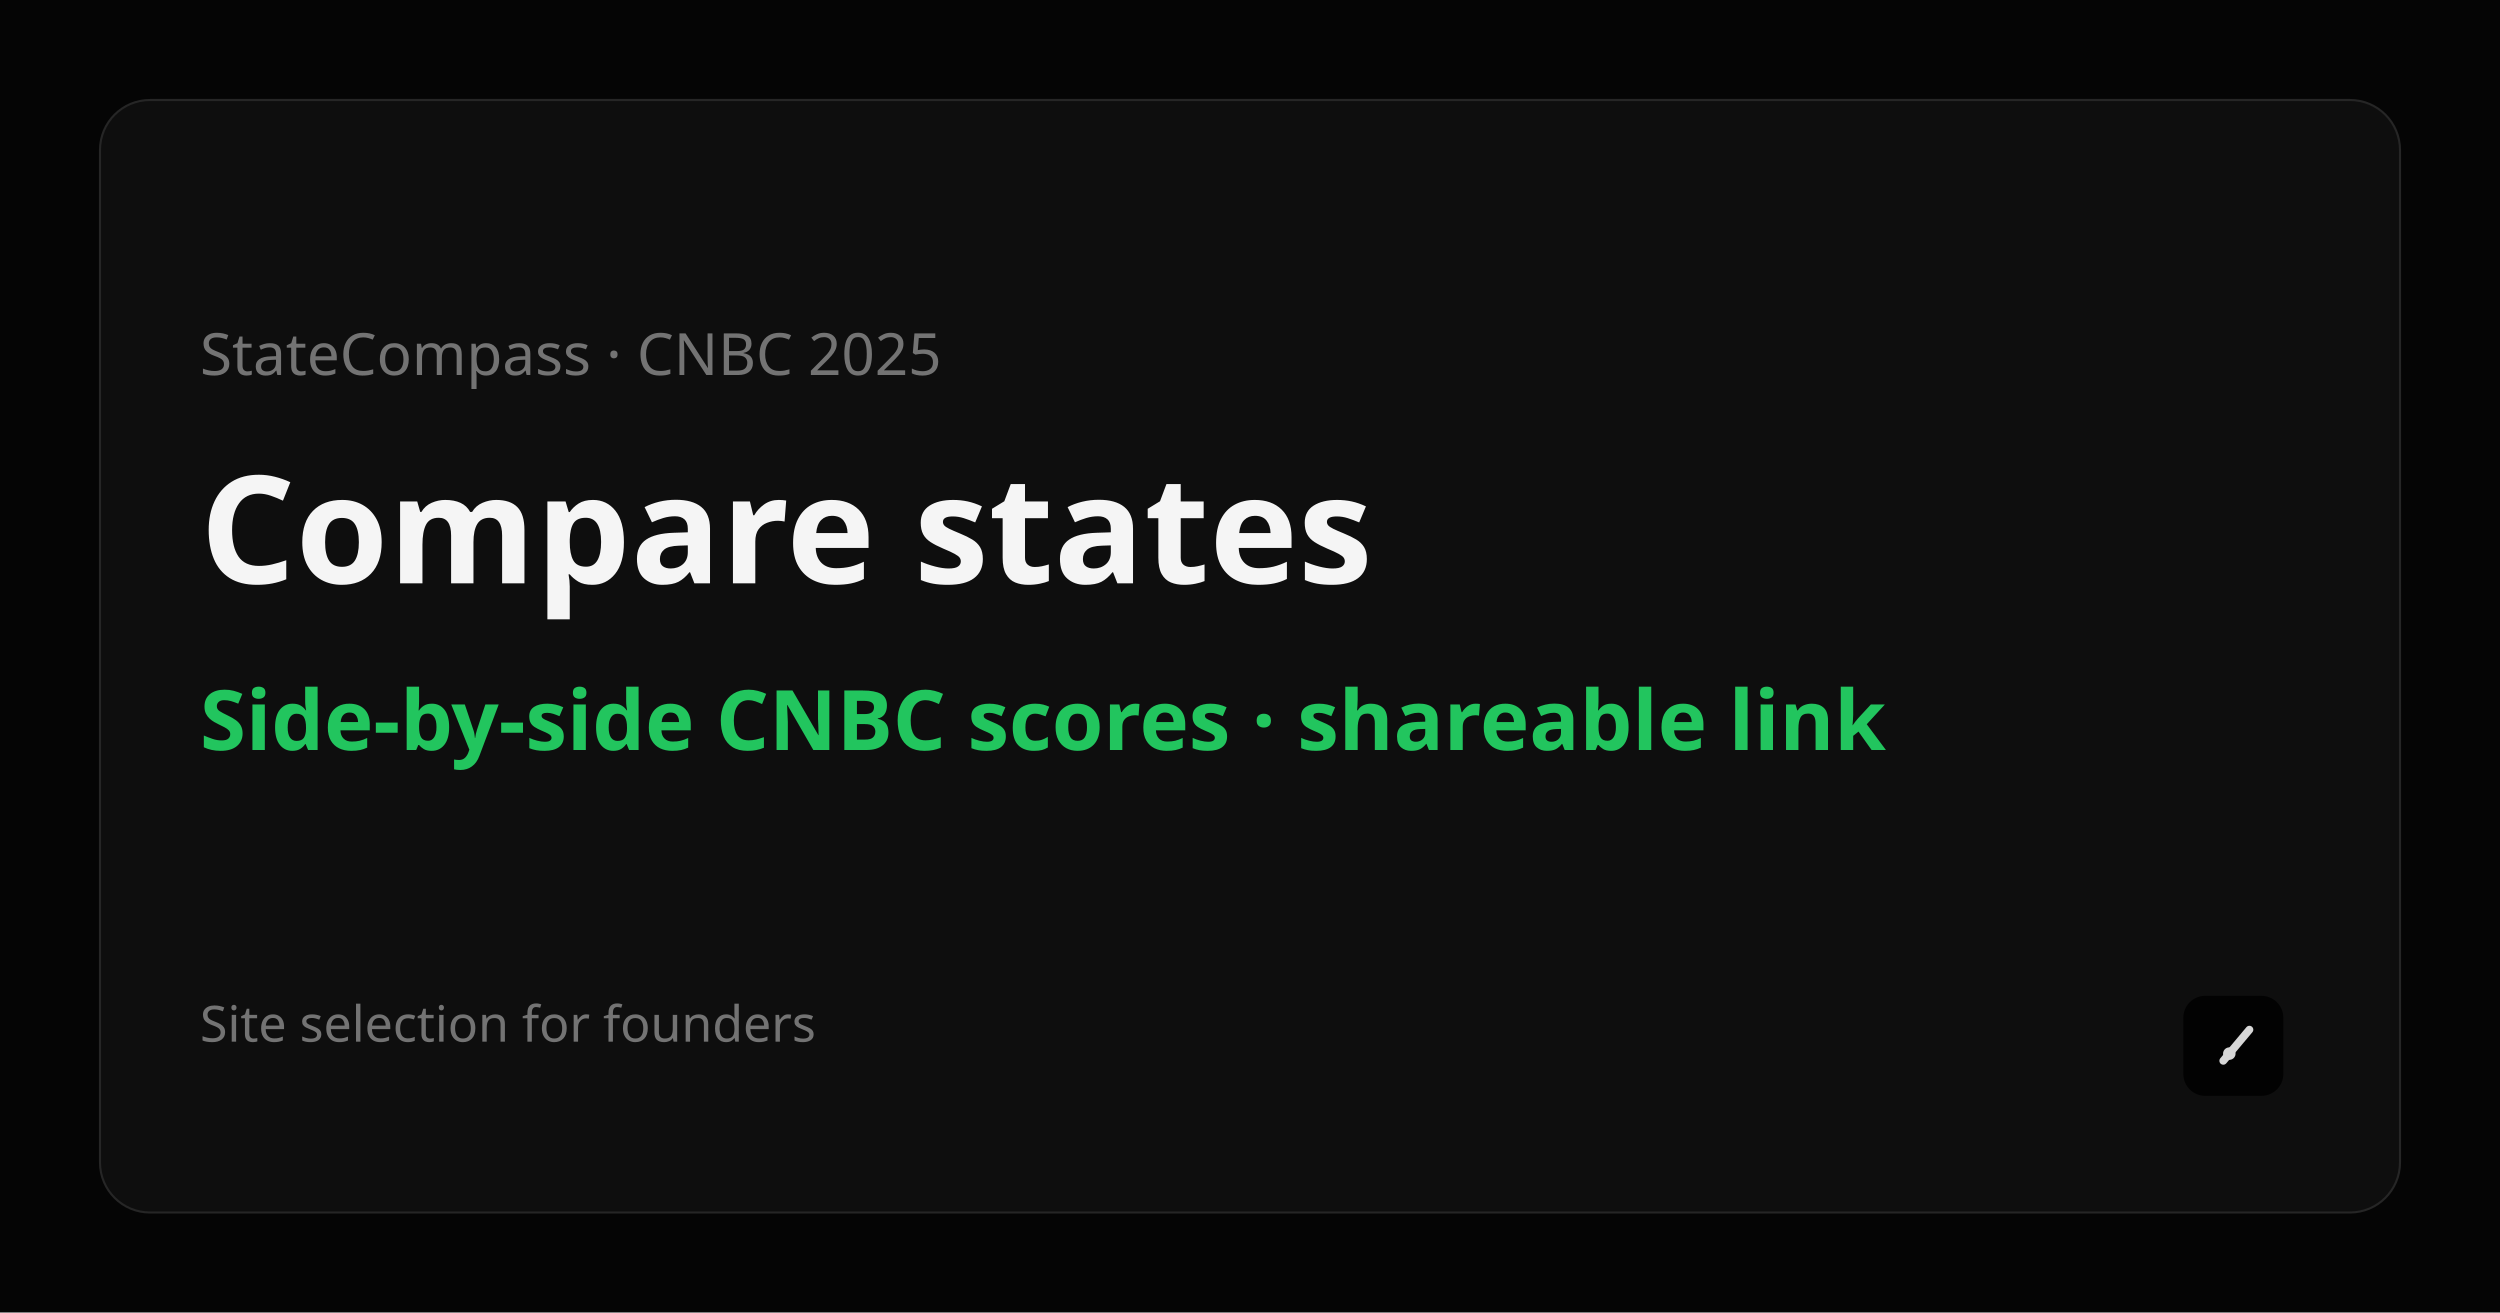
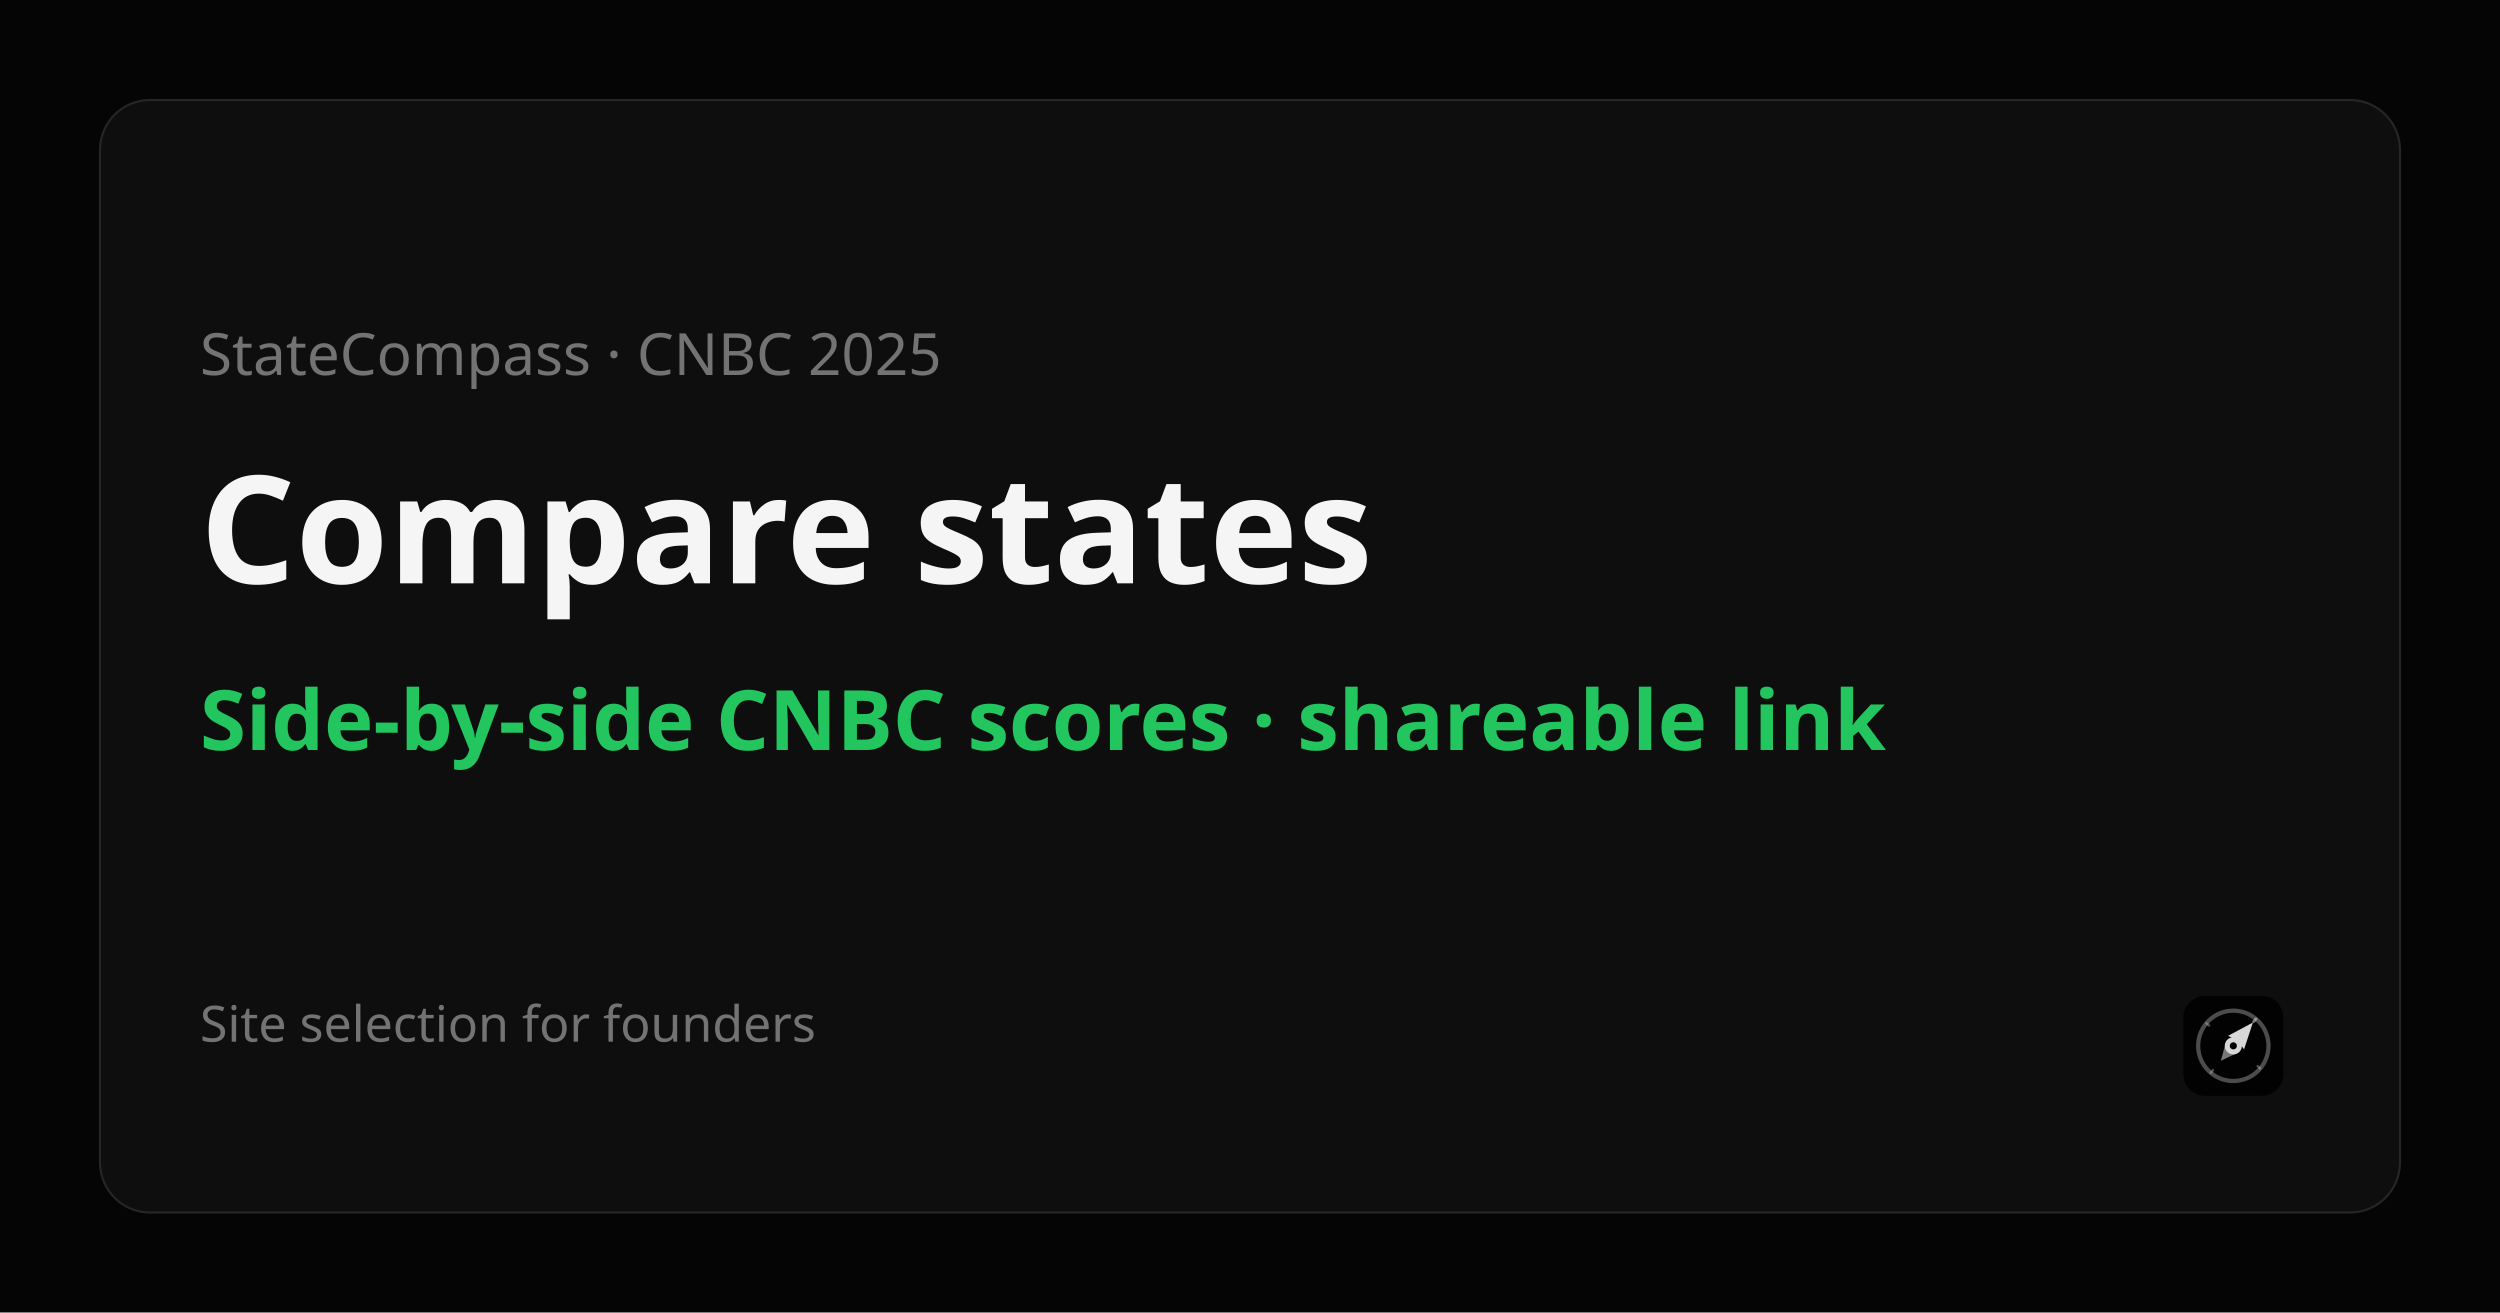
<svg xmlns="http://www.w3.org/2000/svg" width="1200" height="630" viewBox="0 0 1200 630">
  <rect width="1200" height="630" fill="#050505" />
  <rect x="48" y="48" width="1104" height="534" rx="24" fill="#0e0e0e" stroke="#262626" />
  <text x="96" y="180" fill="#737373" font-family="system-ui,sans-serif" font-size="28">StateCompass · CNBC 2025</text>
  <text x="96" y="280" fill="#f5f5f5" font-family="system-ui,sans-serif" font-size="72" font-weight="700">Compare states</text>
  <text x="96" y="360" fill="#22c55e" font-family="system-ui,sans-serif" font-size="40" font-weight="600">Side-by-side CNBC scores · shareable link</text>
  <text x="96" y="500" fill="#737373" font-family="system-ui,sans-serif" font-size="24">Site selection for founders</text>
  <g transform="translate(1104, 534)" opacity="0.85">
    <g transform="translate(-56, -56)">
      <rect width="48" height="48" rx="10.5" fill="#000000" />
-       <g transform="translate(24.00,25.44) rotate(40)">
-         <line x1="0" y1="3.00" x2="0" y2="-12.00" stroke="#fafafa" stroke-width="3.75" stroke-linecap="round" />
-         <line x1="0" y1="3.00" x2="0" y2="7.50" stroke="#fafafa" stroke-width="3.75" stroke-linecap="round" />
-         <circle cx="0" cy="3.00" r="3.00" fill="#fafafa" />
+       <g transform="translate(24.00,24.00) rotate(40)">
+         <circle cx="0" cy="0" r="16.88" fill="none" stroke="#fafafa" stroke-width="2.03" opacity="0.35" />
+         <line x1="0" y1="-16.88" x2="0" y2="-15.15" stroke="#fafafa" stroke-width="1.35" stroke-linecap="round" opacity="0.55" />
+         <line x1="16.88" y1="0" x2="15.15" y2="0" stroke="#fafafa" stroke-width="1.12" stroke-linecap="round" opacity="0.35" />
+         <line x1="0" y1="16.88" x2="0" y2="15.15" stroke="#fafafa" stroke-width="1.12" stroke-linecap="round" opacity="0.35" />
+         <line x1="-16.88" y1="0" x2="-15.15" y2="0" stroke="#fafafa" stroke-width="1.12" stroke-linecap="round" opacity="0.35" />
+         <path d="M 0,-14.62 L -5.03,-2.03 L 0,-3.22 L 5.03,-2.03 Z" fill="#fafafa" />
+         <path d="M 0,9.38 L -3.53,1.58 L 0,0.22 L 3.53,1.58 Z" fill="#8a8a8a" />
+         <circle cx="0" cy="0" r="4.12" fill="#fafafa" />
+         <circle cx="0" cy="0" r="1.72" fill="#000000" />
      </g>
    </g>
  </g>
</svg>
